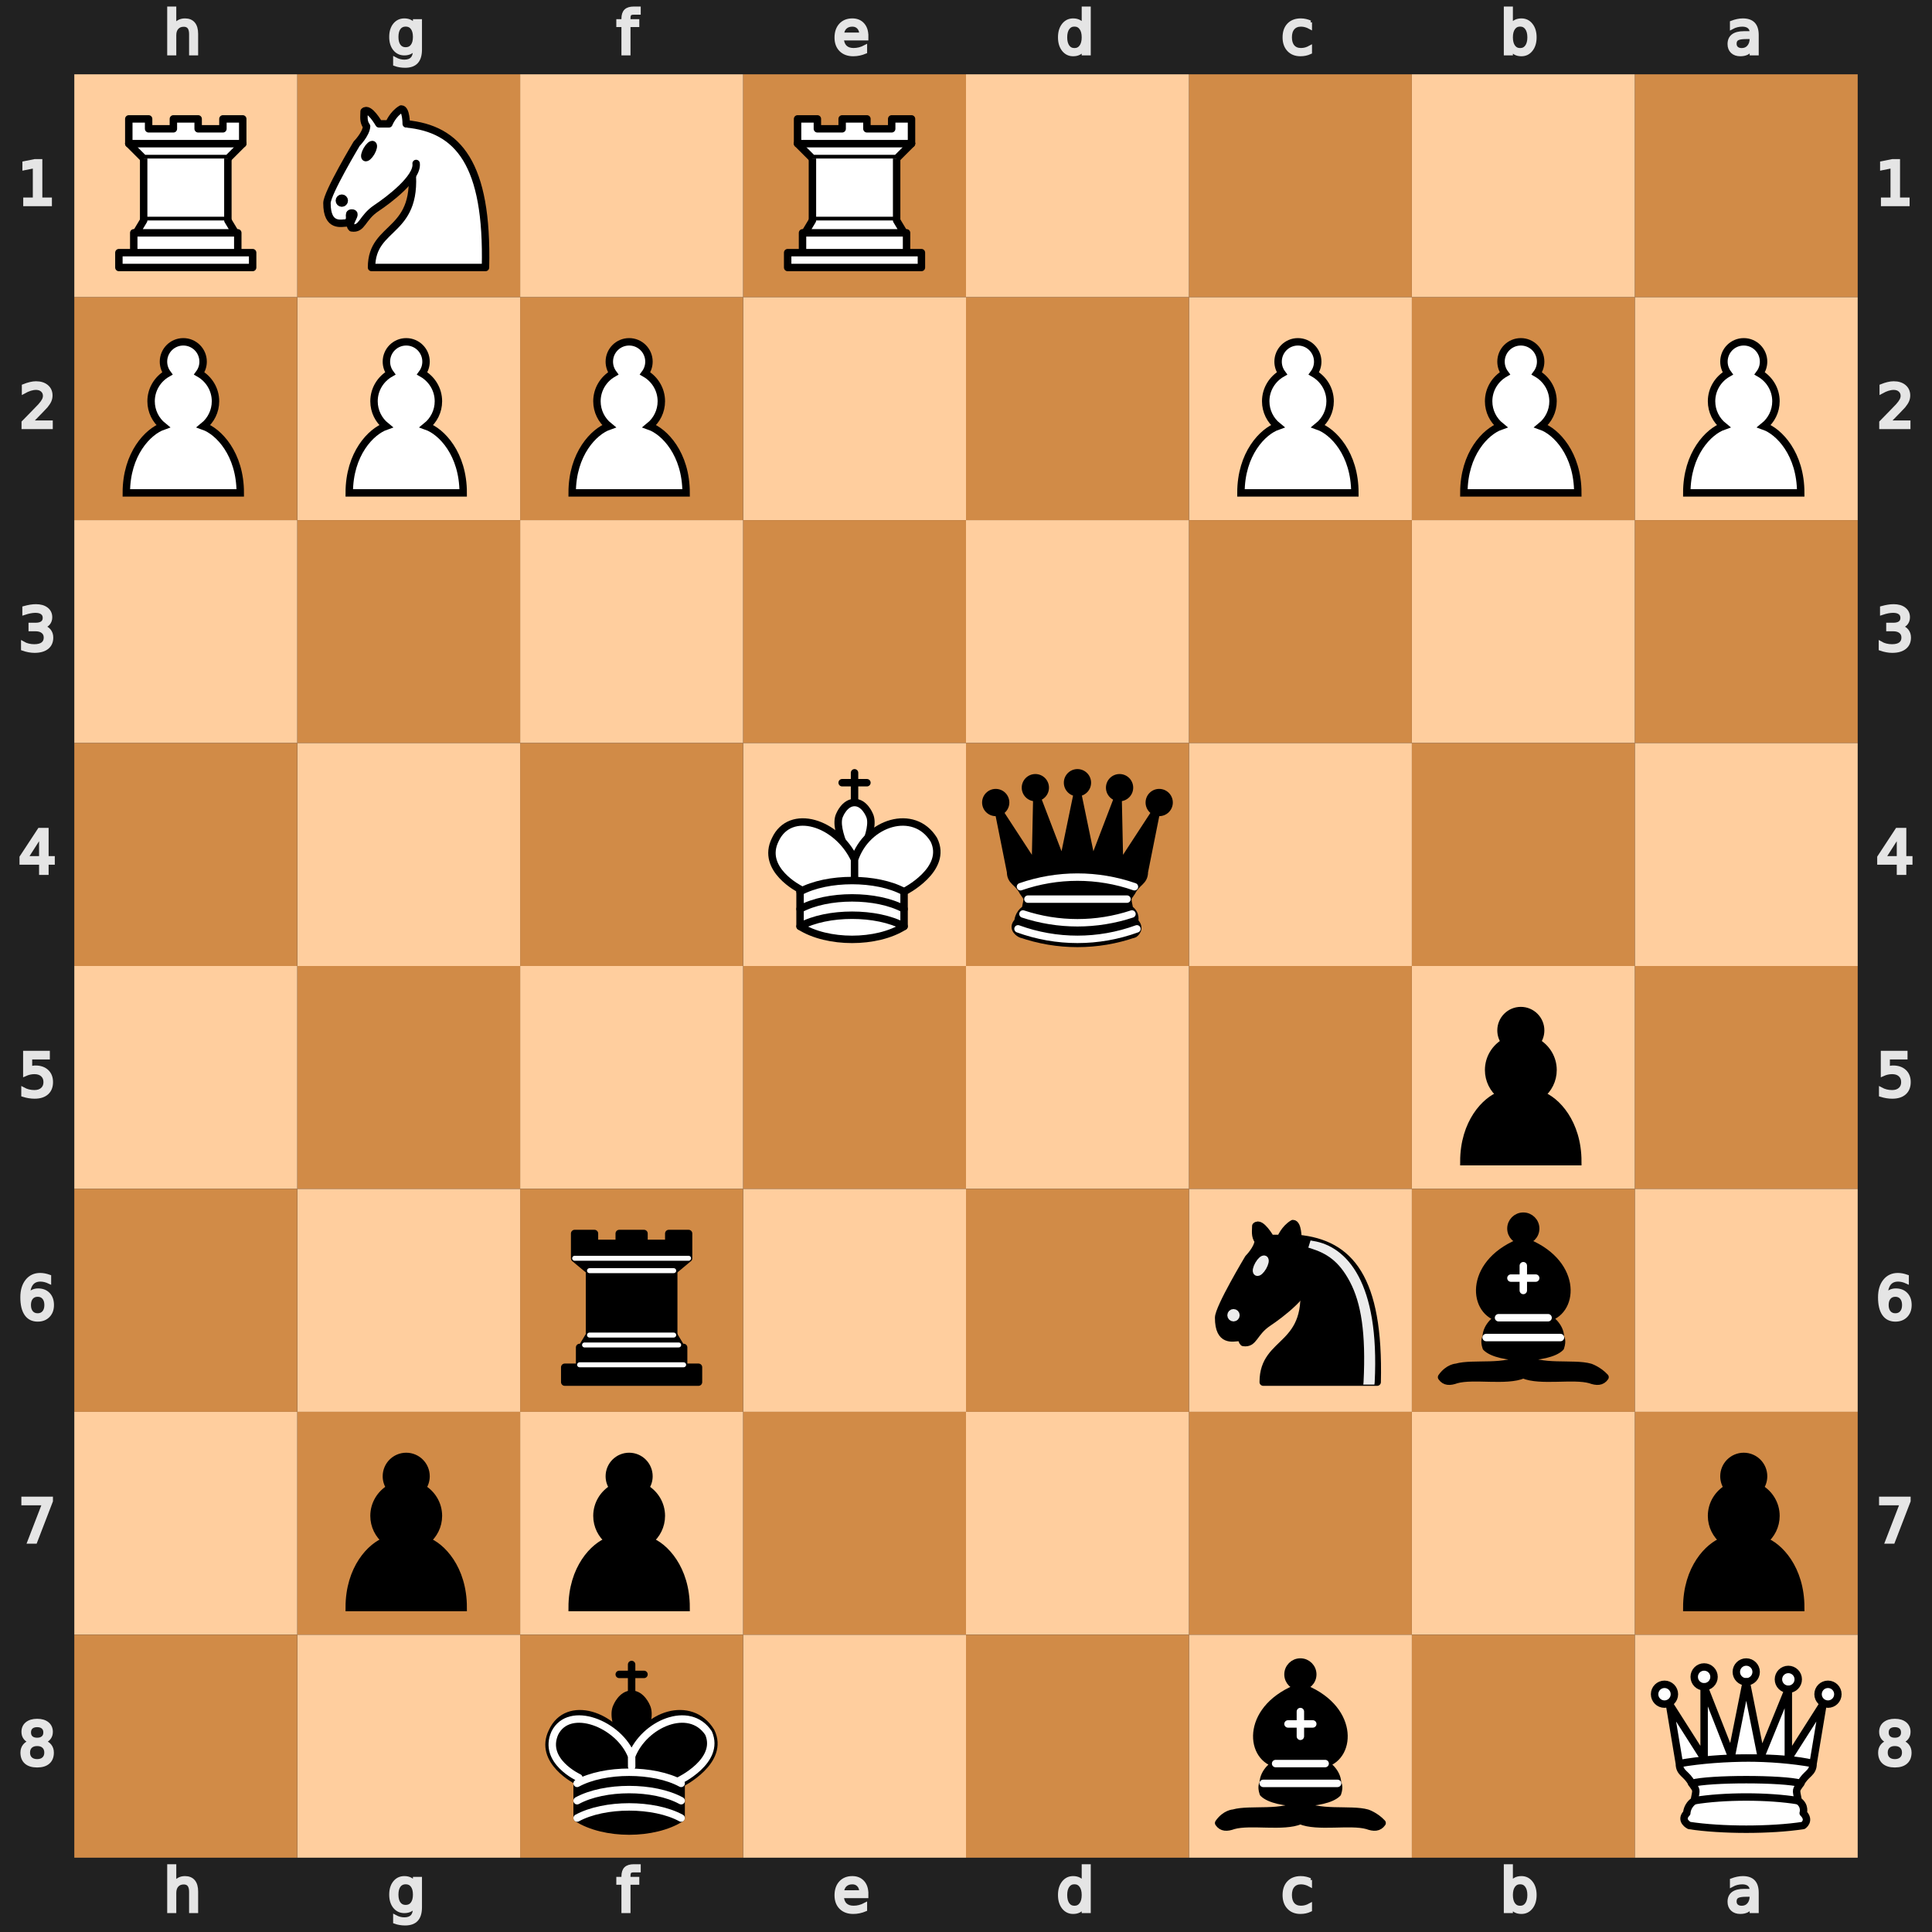
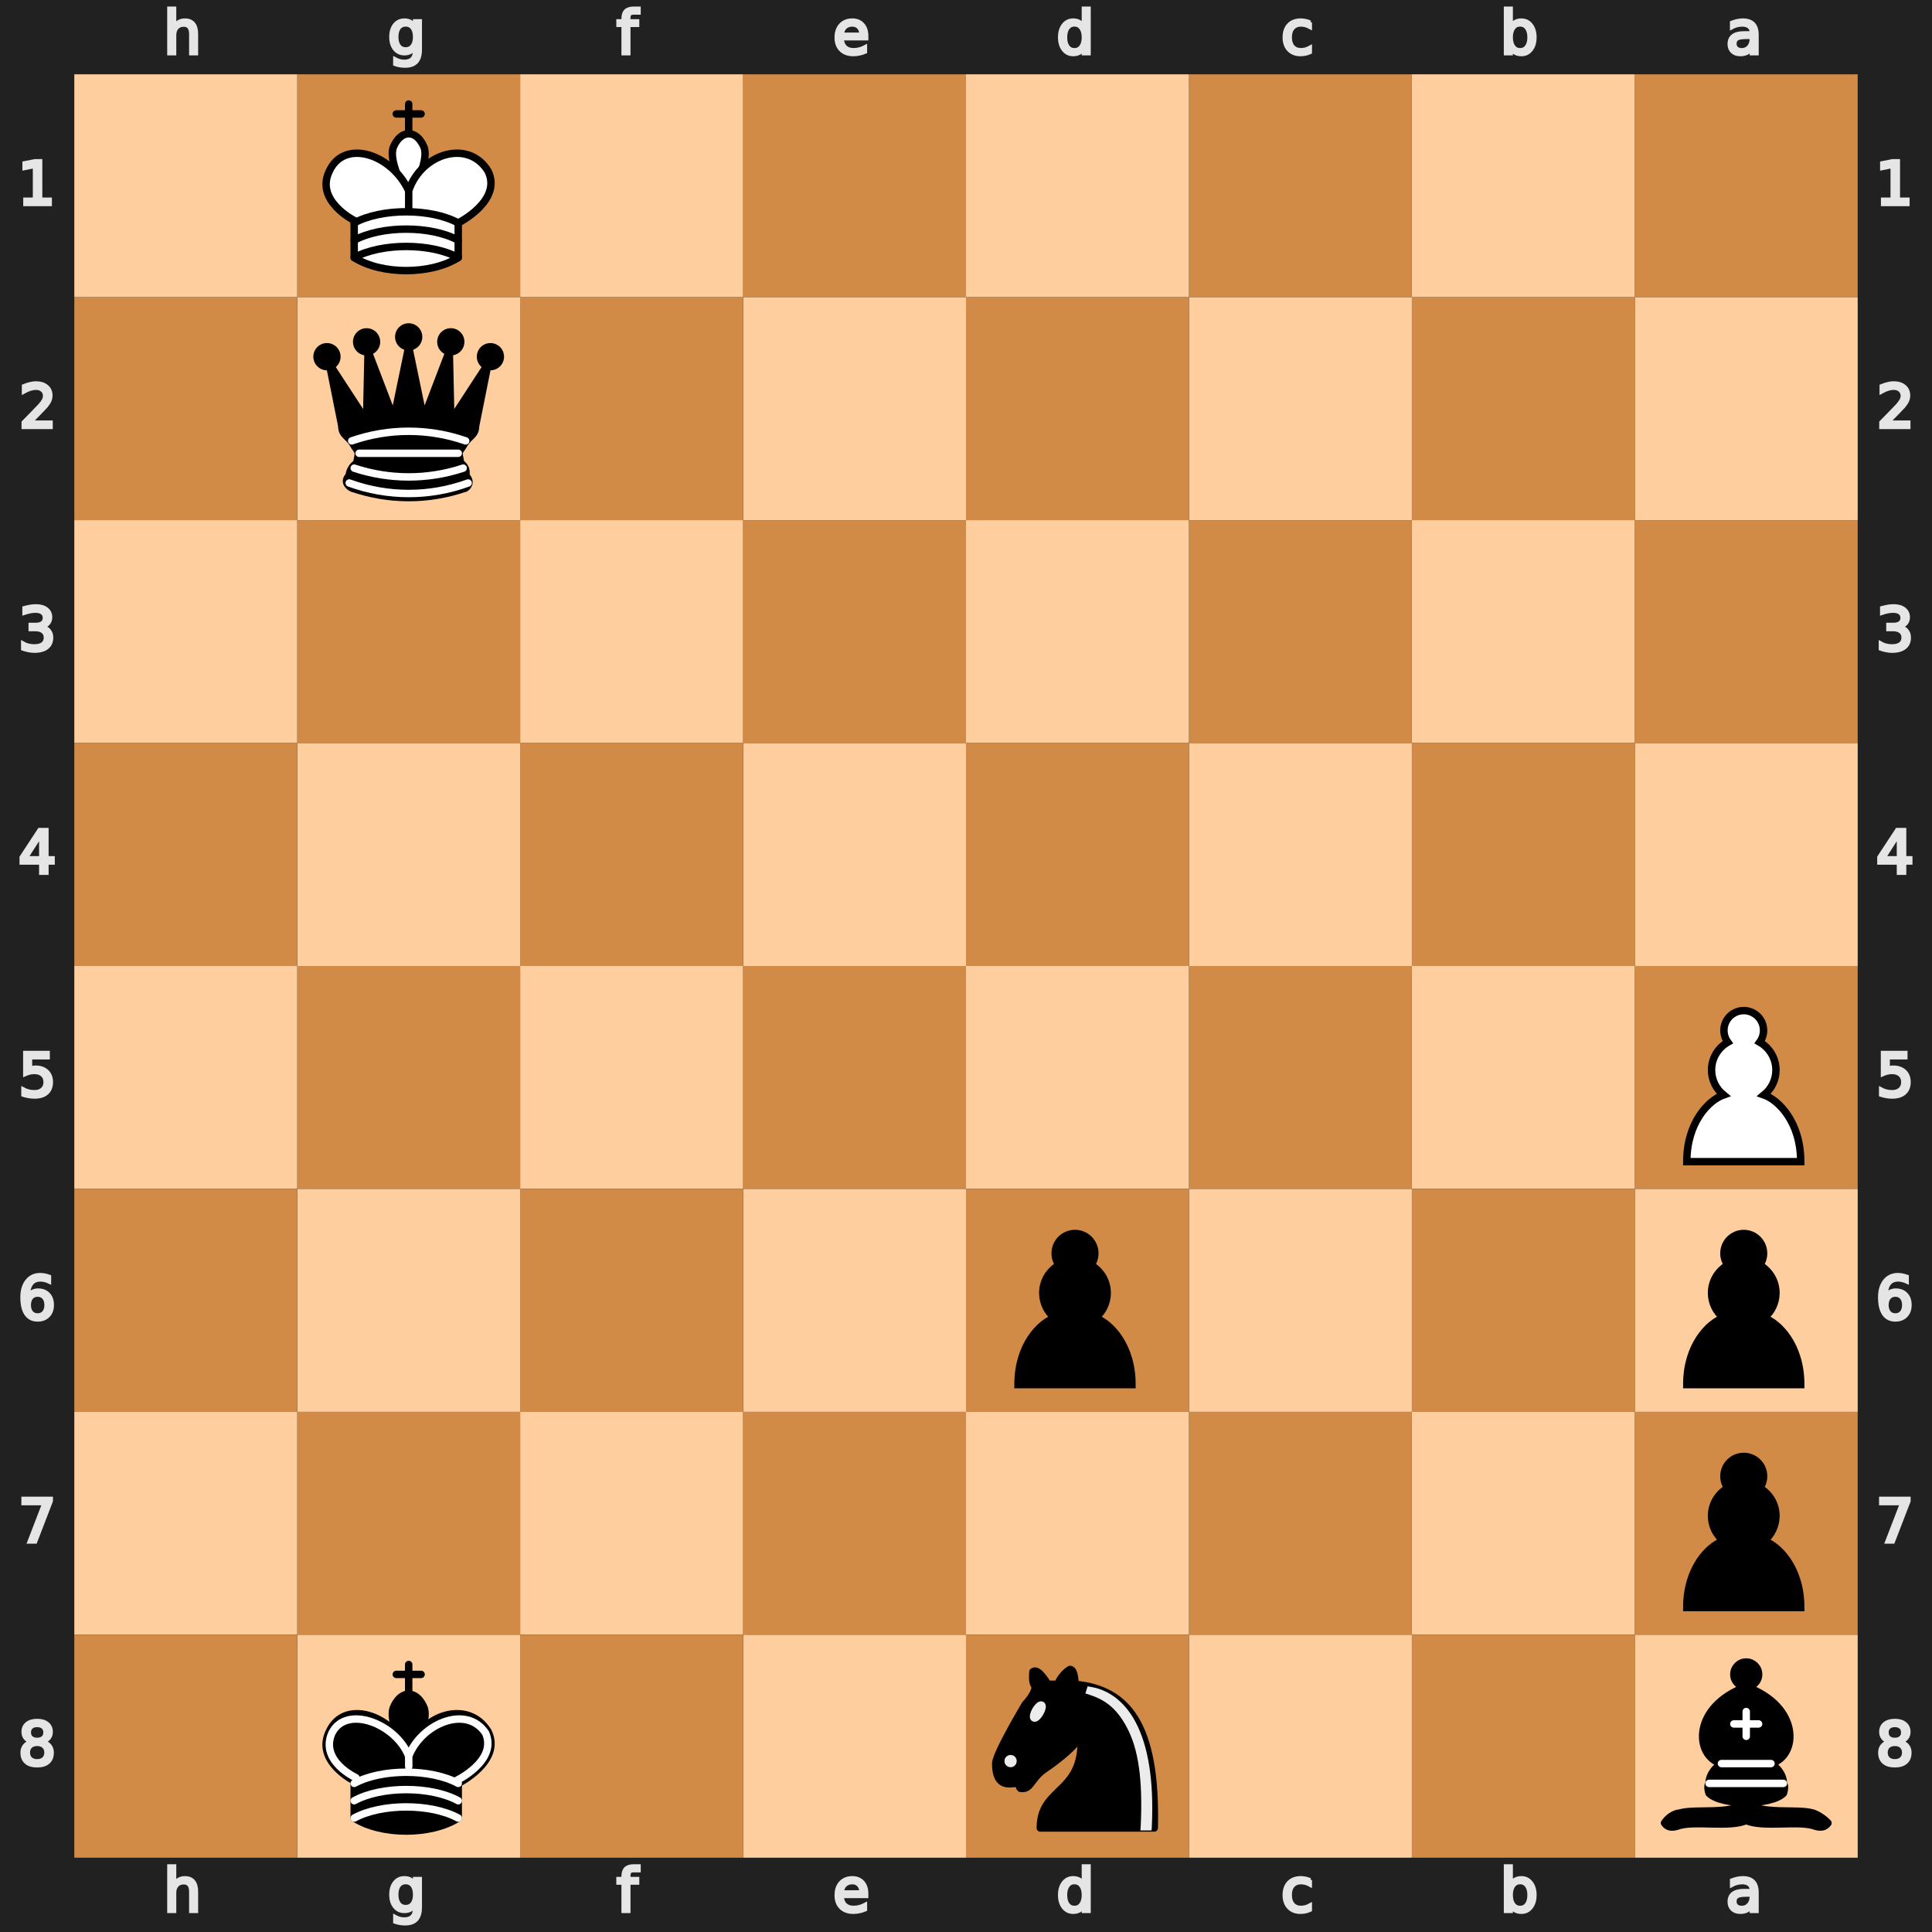
<svg xmlns="http://www.w3.org/2000/svg" xmlns:xlink="http://www.w3.org/1999/xlink" version="1.1" viewBox="0 0 390 390" width="500" height="500">
  <defs>
    <g id="white-pawn" class="white pawn">
      <path d="M22 9c-2.21 0-4 1.79-4 4 0 .89.29 1.71.78 2.38-1.95 1.12-3.28 3.21-3.28 5.62 0 2.03.94 3.84 2.41 5.03-3 1.06-7.41 5.55-7.41 13.47h23c0-7.92-4.41-12.41-7.41-13.47 1.47-1.19 2.41-3 2.41-5.03 0-2.41-1.33-4.5-3.28-5.62.49-.67.78-1.49.78-2.38 0-2.21-1.79-4-4-4z" fill="#fff" stroke="#000" stroke-width="1.5" stroke-linecap="round" />
-     </g>
-     <g id="white-knight" class="white knight" fill="none" fill-rule="evenodd" stroke="#000" stroke-width="1.5" stroke-linecap="round" stroke-linejoin="round">
-       <path d="M 22,10 C 32.5,11 38.5,18 38,39 L 15,39 C 15,30 25,32.5 23,18" style="fill:#ffffff; stroke:#000000;" />
-       <path d="M 24,18 C 24.38,20.91 18.45,25.37 16,27 C 13,29 13.18,31.34 11,31 C 9.958,30.06 12.41,27.96 11,28 C 10,28 11.19,29.23 10,30 C 9,30 5.997,31 6,26 C 6,24 12,14 12,14 C 12,14 13.89,12.1 14,10.5 C 13.27,9.506 13.5,8.5 13.5,7.5 C 14.5,6.5 16.5,10 16.5,10 L 18.5,10 C 18.5,10 19.28,8.008 21,7 C 22,7 22,10 22,10" style="fill:#ffffff; stroke:#000000;" />
-       <path d="M 9.5 25.5 A 0.5 0.5 0 1 1 8.5,25.5 A 0.5 0.5 0 1 1 9.5 25.5 z" style="fill:#000000; stroke:#000000;" />
-       <path d="M 15 15.5 A 0.5 1.5 0 1 1 14,15.5 A 0.5 1.5 0 1 1 15 15.5 z" transform="matrix(0.866,0.5,-0.5,0.866,9.693,-5.173)" style="fill:#000000; stroke:#000000;" />
-     </g>
-     <g id="white-rook" class="white rook" fill="#fff" fill-rule="evenodd" stroke="#000" stroke-width="1.5" stroke-linecap="round" stroke-linejoin="round">
-       <path d="M9 39h27v-3H9v3zM12 36v-4h21v4H12zM11 14V9h4v2h5V9h5v2h5V9h4v5" stroke-linecap="butt" />
-       <path d="M34 14l-3 3H14l-3-3" />
-       <path d="M31 17v12.5H14V17" stroke-linecap="butt" stroke-linejoin="miter" />
-       <path d="M31 29.5l1.5 2.5h-20l1.5-2.5" />
-       <path d="M11 14h23" fill="none" stroke-linejoin="miter" />
-     </g>
-     <g id="white-queen" class="white queen" fill="#fff" fill-rule="evenodd" stroke="#000" stroke-width="1.5" stroke-linecap="round" stroke-linejoin="round">
-       <path d="M8 12a2 2 0 1 1-4 0 2 2 0 1 1 4 0zM24.5 7.5a2 2 0 1 1-4 0 2 2 0 1 1 4 0zM41 12a2 2 0 1 1-4 0 2 2 0 1 1 4 0zM16 8.5a2 2 0 1 1-4 0 2 2 0 1 1 4 0zM33 9a2 2 0 1 1-4 0 2 2 0 1 1 4 0z" />
-       <path d="M9 26c8.5-1.5 21-1.5 27 0l2-12-7 11V11l-5.5 13.5-3-15-3 15-5.5-14V25L7 14l2 12zM9 26c0 2 1.5 2 2.5 4 1 1.5 1 1 .5 3.5-1.5 1-1.5 2.5-1.5 2.5-1.5 1.5.5 2.5.5 2.5 6.5 1 16.5 1 23 0 0 0 1.5-1 0-2.5 0 0 .5-1.5-1-2.5-.5-2.5-.5-2 .5-3.5 1-2 2.5-2 2.5-4-8.5-1.5-18.5-1.5-27 0z" stroke-linecap="butt" />
-       <path d="M11.5 30c3.5-1 18.5-1 22 0M12 33.5c6-1 15-1 21 0" fill="none" />
    </g>
    <g id="white-king" class="white king" fill="none" fill-rule="evenodd" stroke="#000" stroke-width="1.5" stroke-linecap="round" stroke-linejoin="round">
      <path d="M22.5 11.63V6M20 8h5" stroke-linejoin="miter" />
      <path d="M22.5 25s4.5-7.5 3-10.5c0 0-1-2.5-3-2.5s-3 2.5-3 2.5c-1.5 3 3 10.5 3 10.5" fill="#fff" stroke-linecap="butt" stroke-linejoin="miter" />
      <path d="M11.5 37c5.5 3.5 15.5 3.5 21 0v-7s9-4.5 6-10.5c-4-6.5-13.5-3.5-16 4V27v-3.5c-3.5-7.5-13-10.5-16-4-3 6 5 10 5 10V37z" fill="#fff" />
      <path d="M11.5 30c5.5-3 15.5-3 21 0m-21 3.5c5.5-3 15.5-3 21 0m-21 3.5c5.5-3 15.5-3 21 0" />
    </g>
    <g id="black-pawn" class="black pawn">
      <path d="M22 9c-2.21 0-4 1.79-4 4 0 .89.29 1.71.78 2.38-1.95 1.12-3.28 3.21-3.28 5.62 0 2.03.94 3.84 2.41 5.03-3 1.06-7.41 5.55-7.41 13.47h23c0-7.92-4.41-12.41-7.41-13.47 1.47-1.19 2.41-3 2.41-5.03 0-2.41-1.33-4.5-3.28-5.62.49-.67.78-1.49.78-2.38 0-2.21-1.79-4-4-4z" stroke="#000" stroke-width="1.5" stroke-linecap="round" />
    </g>
    <g id="black-knight" class="black knight" fill="none" fill-rule="evenodd" stroke="#000" stroke-width="1.5" stroke-linecap="round" stroke-linejoin="round">
      <path d="M 22,10 C 32.5,11 38.5,18 38,39 L 15,39 C 15,30 25,32.5 23,18" style="fill:#000000; stroke:#000000;" />
      <path d="M 24,18 C 24.38,20.91 18.45,25.37 16,27 C 13,29 13.18,31.34 11,31 C 9.958,30.06 12.41,27.96 11,28 C 10,28 11.19,29.23 10,30 C 9,30 5.997,31 6,26 C 6,24 12,14 12,14 C 12,14 13.89,12.1 14,10.5 C 13.27,9.506 13.5,8.5 13.5,7.5 C 14.5,6.5 16.5,10 16.5,10 L 18.5,10 C 18.5,10 19.28,8.008 21,7 C 22,7 22,10 22,10" style="fill:#000000; stroke:#000000;" />
      <path d="M 9.5 25.5 A 0.5 0.5 0 1 1 8.5,25.5 A 0.5 0.5 0 1 1 9.5 25.5 z" style="fill:#ececec; stroke:#ececec;" />
      <path d="M 15 15.5 A 0.5 1.5 0 1 1 14,15.5 A 0.5 1.5 0 1 1 15 15.5 z" transform="matrix(0.866,0.5,-0.5,0.866,9.693,-5.173)" style="fill:#ececec; stroke:#ececec;" />
      <path d="M 24.55,10.4 L 24.1,11.85 L 24.6,12 C 27.75,13 30.25,14.49 32.5,18.75 C 34.75,23.01 35.75,29.06 35.25,39 L 35.2,39.5 L 37.45,39.5 L 37.5,39 C 38,28.94 36.62,22.15 34.25,17.66 C 31.88,13.17 28.46,11.02 25.06,10.5 L 24.55,10.4 z " style="fill:#ececec; stroke:none;" />
    </g>
    <g id="black-bishop" class="black bishop" fill="none" fill-rule="evenodd" stroke="#000" stroke-width="1.5" stroke-linecap="round" stroke-linejoin="round">
      <path d="M9 36c3.39-.97 10.11.43 13.5-2 3.39 2.43 10.11 1.03 13.5 2 0 0 1.65.54 3 2-.68.97-1.65.99-3 .5-3.39-.97-10.11.46-13.5-1-3.39 1.46-10.11.03-13.5 1-1.354.49-2.323.47-3-.5 1.354-1.94 3-2 3-2zm6-4c2.5 2.5 12.5 2.5 15 0 .5-1.5 0-2 0-2 0-2.5-2.5-4-2.5-4 5.5-1.5 6-11.5-5-15.5-11 4-10.5 14-5 15.5 0 0-2.5 1.5-2.5 4 0 0-.5.5 0 2zM25 8a2.5 2.5 0 1 1-5 0 2.5 2.5 0 1 1 5 0z" fill="#000" stroke-linecap="butt" />
      <path d="M17.5 26h10M15 30h15m-7.5-14.5v5M20 18h5" stroke="#fff" stroke-linejoin="miter" />
-     </g>
-     <g id="black-rook" class="black rook" fill="#000" fill-rule="evenodd" stroke="#000" stroke-width="1.5" stroke-linecap="round" stroke-linejoin="round">
-       <path d="M9 39h27v-3H9v3zM12.5 32l1.5-2.5h17l1.5 2.5h-20zM12 36v-4h21v4H12z" stroke-linecap="butt" />
-       <path d="M14 29.5v-13h17v13H14z" stroke-linecap="butt" stroke-linejoin="miter" />
-       <path d="M14 16.5L11 14h23l-3 2.5H14zM11 14V9h4v2h5V9h5v2h5V9h4v5H11z" stroke-linecap="butt" />
-       <path d="M12 35.5h21M13 31.5h19M14 29.5h17M14 16.5h17M11 14h23" fill="none" stroke="#fff" stroke-width="1" stroke-linejoin="miter" />
    </g>
    <g id="black-queen" class="black queen" fill="#000" fill-rule="evenodd" stroke="#000" stroke-width="1.5" stroke-linecap="round" stroke-linejoin="round">
      <g fill="#000" stroke="none">
        <circle cx="6" cy="12" r="2.75" />
        <circle cx="14" cy="9" r="2.75" />
        <circle cx="22.5" cy="8" r="2.75" />
        <circle cx="31" cy="9" r="2.75" />
        <circle cx="39" cy="12" r="2.75" />
      </g>
      <path d="M9 26c8.5-1.5 21-1.5 27 0l2.5-12.5L31 25l-.3-14.1-5.2 13.6-3-14.5-3 14.5-5.2-13.6L14 25 6.5 13.5 9 26zM9 26c0 2 1.5 2 2.5 4 1 1.5 1 1 .5 3.5-1.5 1-1.5 2.5-1.5 2.5-1.5 1.5.5 2.5.5 2.5 6.5 1 16.5 1 23 0 0 0 1.5-1 0-2.5 0 0 .5-1.5-1-2.5-.5-2.5-.5-2 .5-3.5 1-2 2.5-2 2.5-4-8.5-1.5-18.5-1.5-27 0z" stroke-linecap="butt" />
      <path d="M11 38.5a35 35 1 0 0 23 0" fill="none" stroke-linecap="butt" />
      <path d="M11 29a35 35 1 0 1 23 0M12.5 31.5h20M11.5 34.5a35 35 1 0 0 22 0M10.5 37.5a35 35 1 0 0 24 0" fill="none" stroke="#fff" />
    </g>
    <g id="black-king" class="black king" fill="none" fill-rule="evenodd" stroke="#000" stroke-width="1.5" stroke-linecap="round" stroke-linejoin="round">
      <path d="M22.5 11.63V6" stroke-linejoin="miter" />
      <path d="M22.5 25s4.5-7.5 3-10.5c0 0-1-2.5-3-2.5s-3 2.5-3 2.5c-1.5 3 3 10.5 3 10.5" fill="#000" stroke-linecap="butt" stroke-linejoin="miter" />
      <path d="M11.5 37c5.5 3.5 15.5 3.5 21 0v-7s9-4.5 6-10.5c-4-6.5-13.5-3.5-16 4V27v-3.5c-3.5-7.5-13-10.5-16-4-3 6 5 10 5 10V37z" fill="#000" />
      <path d="M20 8h5" stroke-linejoin="miter" />
      <path d="M32 29.5s8.5-4 6.03-9.65C34.15 14 25 18 22.5 24.5l.01 2.1-.01-2.1C20 18 9.906 14 6.997 19.85c-2.497 5.65 4.853 9 4.853 9M11.5 30c5.5-3 15.5-3 21 0m-21 3.5c5.5-3 15.5-3 21 0m-21 3.5c5.5-3 15.5-3 21 0" stroke="#fff" />
    </g>
  </defs>
  <rect x="0" y="0" width="390" height="390" fill="#212121" />
  <rect x="330" y="15" width="45" height="45" class="square dark a1" stroke="none" fill="#d18b47" />
  <rect x="285" y="15" width="45" height="45" class="square light b1" stroke="none" fill="#ffce9e" />
  <rect x="240" y="15" width="45" height="45" class="square dark c1" stroke="none" fill="#d18b47" />
  <rect x="195" y="15" width="45" height="45" class="square light d1" stroke="none" fill="#ffce9e" />
  <rect x="150" y="15" width="45" height="45" class="square dark e1" stroke="none" fill="#d18b47" />
-   <use xlink:href="#white-rook" transform="translate(150, 15)" />
  <rect x="105" y="15" width="45" height="45" class="square light f1" stroke="none" fill="#ffce9e" />
  <rect x="60" y="15" width="45" height="45" class="square dark g1" stroke="none" fill="#d18b47" />
-   <use xlink:href="#white-knight" transform="translate(60, 15)" />
+   <use xlink:href="#white-king" transform="translate(60, 15)" />
  <rect x="15" y="15" width="45" height="45" class="square light h1" stroke="none" fill="#ffce9e" />
-   <use xlink:href="#white-rook" transform="translate(15, 15)" />
  <rect x="330" y="60" width="45" height="45" class="square light a2" stroke="none" fill="#ffce9e" />
-   <use xlink:href="#white-pawn" transform="translate(330, 60)" />
  <rect x="285" y="60" width="45" height="45" class="square dark b2" stroke="none" fill="#d18b47" />
-   <use xlink:href="#white-pawn" transform="translate(285, 60)" />
  <rect x="240" y="60" width="45" height="45" class="square light c2" stroke="none" fill="#ffce9e" />
-   <use xlink:href="#white-pawn" transform="translate(240, 60)" />
  <rect x="195" y="60" width="45" height="45" class="square dark d2" stroke="none" fill="#d18b47" />
  <rect x="150" y="60" width="45" height="45" class="square light e2" stroke="none" fill="#ffce9e" />
  <rect x="105" y="60" width="45" height="45" class="square dark f2" stroke="none" fill="#d18b47" />
-   <use xlink:href="#white-pawn" transform="translate(105, 60)" />
  <rect x="60" y="60" width="45" height="45" class="square light g2" stroke="none" fill="#ffce9e" />
-   <use xlink:href="#white-pawn" transform="translate(60, 60)" />
+   <use xlink:href="#black-queen" transform="translate(60, 60)" />
  <rect x="15" y="60" width="45" height="45" class="square dark h2" stroke="none" fill="#d18b47" />
-   <use xlink:href="#white-pawn" transform="translate(15, 60)" />
  <rect x="330" y="105" width="45" height="45" class="square dark a3" stroke="none" fill="#d18b47" />
  <rect x="285" y="105" width="45" height="45" class="square light b3" stroke="none" fill="#ffce9e" />
  <rect x="240" y="105" width="45" height="45" class="square dark c3" stroke="none" fill="#d18b47" />
  <rect x="195" y="105" width="45" height="45" class="square light d3" stroke="none" fill="#ffce9e" />
  <rect x="150" y="105" width="45" height="45" class="square dark e3" stroke="none" fill="#d18b47" />
  <rect x="105" y="105" width="45" height="45" class="square light f3" stroke="none" fill="#ffce9e" />
  <rect x="60" y="105" width="45" height="45" class="square dark g3" stroke="none" fill="#d18b47" />
  <rect x="15" y="105" width="45" height="45" class="square light h3" stroke="none" fill="#ffce9e" />
  <rect x="330" y="150" width="45" height="45" class="square light a4" stroke="none" fill="#ffce9e" />
  <rect x="285" y="150" width="45" height="45" class="square dark b4" stroke="none" fill="#d18b47" />
  <rect x="240" y="150" width="45" height="45" class="square light c4" stroke="none" fill="#ffce9e" />
  <rect x="195" y="150" width="45" height="45" class="square dark d4" stroke="none" fill="#d18b47" />
-   <use xlink:href="#black-queen" transform="translate(195, 150)" />
  <rect x="150" y="150" width="45" height="45" class="square light e4" stroke="none" fill="#ffce9e" />
-   <use xlink:href="#white-king" transform="translate(150, 150)" />
  <rect x="105" y="150" width="45" height="45" class="square dark f4" stroke="none" fill="#d18b47" />
  <rect x="60" y="150" width="45" height="45" class="square light g4" stroke="none" fill="#ffce9e" />
  <rect x="15" y="150" width="45" height="45" class="square dark h4" stroke="none" fill="#d18b47" />
  <rect x="330" y="195" width="45" height="45" class="square dark a5" stroke="none" fill="#d18b47" />
+   <use xlink:href="#white-pawn" transform="translate(330, 195)" />
  <rect x="285" y="195" width="45" height="45" class="square light b5" stroke="none" fill="#ffce9e" />
-   <use xlink:href="#black-pawn" transform="translate(285, 195)" />
  <rect x="240" y="195" width="45" height="45" class="square dark c5" stroke="none" fill="#d18b47" />
  <rect x="195" y="195" width="45" height="45" class="square light d5" stroke="none" fill="#ffce9e" />
  <rect x="150" y="195" width="45" height="45" class="square dark e5" stroke="none" fill="#d18b47" />
  <rect x="105" y="195" width="45" height="45" class="square light f5" stroke="none" fill="#ffce9e" />
  <rect x="60" y="195" width="45" height="45" class="square dark g5" stroke="none" fill="#d18b47" />
  <rect x="15" y="195" width="45" height="45" class="square light h5" stroke="none" fill="#ffce9e" />
  <rect x="330" y="240" width="45" height="45" class="square light a6" stroke="none" fill="#ffce9e" />
+   <use xlink:href="#black-pawn" transform="translate(330, 240)" />
  <rect x="285" y="240" width="45" height="45" class="square dark b6" stroke="none" fill="#d18b47" />
-   <use xlink:href="#black-bishop" transform="translate(285, 240)" />
  <rect x="240" y="240" width="45" height="45" class="square light c6" stroke="none" fill="#ffce9e" />
-   <use xlink:href="#black-knight" transform="translate(240, 240)" />
  <rect x="195" y="240" width="45" height="45" class="square dark d6" stroke="none" fill="#d18b47" />
+   <use xlink:href="#black-pawn" transform="translate(195, 240)" />
  <rect x="150" y="240" width="45" height="45" class="square light e6" stroke="none" fill="#ffce9e" />
  <rect x="105" y="240" width="45" height="45" class="square dark f6" stroke="none" fill="#d18b47" />
-   <use xlink:href="#black-rook" transform="translate(105, 240)" />
  <rect x="60" y="240" width="45" height="45" class="square light g6" stroke="none" fill="#ffce9e" />
  <rect x="15" y="240" width="45" height="45" class="square dark h6" stroke="none" fill="#d18b47" />
  <rect x="330" y="285" width="45" height="45" class="square dark a7" stroke="none" fill="#d18b47" />
  <use xlink:href="#black-pawn" transform="translate(330, 285)" />
  <rect x="285" y="285" width="45" height="45" class="square light b7" stroke="none" fill="#ffce9e" />
  <rect x="240" y="285" width="45" height="45" class="square dark c7" stroke="none" fill="#d18b47" />
  <rect x="195" y="285" width="45" height="45" class="square light d7" stroke="none" fill="#ffce9e" />
  <rect x="150" y="285" width="45" height="45" class="square dark e7" stroke="none" fill="#d18b47" />
  <rect x="105" y="285" width="45" height="45" class="square light f7" stroke="none" fill="#ffce9e" />
-   <use xlink:href="#black-pawn" transform="translate(105, 285)" />
  <rect x="60" y="285" width="45" height="45" class="square dark g7" stroke="none" fill="#d18b47" />
-   <use xlink:href="#black-pawn" transform="translate(60, 285)" />
  <rect x="15" y="285" width="45" height="45" class="square light h7" stroke="none" fill="#ffce9e" />
  <rect x="330" y="330" width="45" height="45" class="square light a8" stroke="none" fill="#ffce9e" />
-   <use xlink:href="#white-queen" transform="translate(330, 330)" />
+   <use xlink:href="#black-bishop" transform="translate(330, 330)" />
  <rect x="285" y="330" width="45" height="45" class="square dark b8" stroke="none" fill="#d18b47" />
  <rect x="240" y="330" width="45" height="45" class="square light c8" stroke="none" fill="#ffce9e" />
-   <use xlink:href="#black-bishop" transform="translate(240, 330)" />
  <rect x="195" y="330" width="45" height="45" class="square dark d8" stroke="none" fill="#d18b47" />
+   <use xlink:href="#black-knight" transform="translate(195, 330)" />
  <rect x="150" y="330" width="45" height="45" class="square light e8" stroke="none" fill="#ffce9e" />
  <rect x="105" y="330" width="45" height="45" class="square dark f8" stroke="none" fill="#d18b47" />
-   <use xlink:href="#black-king" transform="translate(105, 330)" />
  <rect x="60" y="330" width="45" height="45" class="square light g8" stroke="none" fill="#ffce9e" />
+   <use xlink:href="#black-king" transform="translate(60, 330)" />
  <rect x="15" y="330" width="45" height="45" class="square dark h8" stroke="none" fill="#d18b47" />
  <g transform="translate(335, 0) scale(0.75, 0.75)" fill="#e5e5e5" stroke="#e5e5e5">
    <path d="M23.328 10.016q-1.742 0-2.414.398-.672.398-.672 1.36 0 .765.5 1.218.508.445 1.375.445 1.196 0 1.914-.843.727-.852.727-2.258v-.32zm2.867-.594v4.992h-1.437v-1.328q-.492.797-1.227 1.18-.734.375-1.797.375-1.343 0-2.14-.75-.79-.758-.79-2.024 0-1.476.985-2.226.992-.75 2.953-.75h2.016V8.75q0-.992-.656-1.531-.649-.547-1.829-.547-.75 0-1.46.18-.711.18-1.368.539V6.062q.79-.304 1.532-.453.742-.156 1.445-.156 1.898 0 2.836.984.937.985.937 2.985z" />
  </g>
  <g transform="translate(335, 375) scale(0.75, 0.75)" fill="#e5e5e5" stroke="#e5e5e5">
    <path d="M23.328 10.016q-1.742 0-2.414.398-.672.398-.672 1.36 0 .765.5 1.218.508.445 1.375.445 1.196 0 1.914-.843.727-.852.727-2.258v-.32zm2.867-.594v4.992h-1.437v-1.328q-.492.797-1.227 1.18-.734.375-1.797.375-1.343 0-2.14-.75-.79-.758-.79-2.024 0-1.476.985-2.226.992-.75 2.953-.75h2.016V8.75q0-.992-.656-1.531-.649-.547-1.829-.547-.75 0-1.46.18-.711.18-1.368.539V6.062q.79-.304 1.532-.453.742-.156 1.445-.156 1.898 0 2.836.984.937.985.937 2.985z" />
  </g>
  <g transform="translate(290, 0) scale(0.75, 0.75)" fill="#e5e5e5" stroke="#e5e5e5">
    <path d="M24.922 10.047q0-1.586-.656-2.485-.649-.906-1.79-.906-1.14 0-1.796.906-.649.899-.649 2.485 0 1.586.649 2.492.656.898 1.797.898 1.14 0 1.789-.898.656-.906.656-2.492zm-4.89-3.055q.452-.781 1.14-1.156.695-.383 1.656-.383 1.594 0 2.586 1.266 1 1.265 1 3.328 0 2.062-1 3.328-.992 1.266-2.586 1.266-.96 0-1.656-.375-.688-.383-1.14-1.164v1.312h-1.446V2.258h1.445z" />
  </g>
  <g transform="translate(290, 375) scale(0.75, 0.75)" fill="#e5e5e5" stroke="#e5e5e5">
    <path d="M24.922 10.047q0-1.586-.656-2.485-.649-.906-1.79-.906-1.14 0-1.796.906-.649.899-.649 2.485 0 1.586.649 2.492.656.898 1.797.898 1.14 0 1.789-.898.656-.906.656-2.492zm-4.89-3.055q.452-.781 1.14-1.156.695-.383 1.656-.383 1.594 0 2.586 1.266 1 1.265 1 3.328 0 2.062-1 3.328-.992 1.266-2.586 1.266-.96 0-1.656-.375-.688-.383-1.14-1.164v1.312h-1.446V2.258h1.445z" />
  </g>
  <g transform="translate(245, 0) scale(0.75, 0.75)" fill="#e5e5e5" stroke="#e5e5e5">
    <path d="M25.96 6v1.344q-.608-.336-1.226-.5-.609-.172-1.234-.172-1.398 0-2.172.89-.773.883-.773 2.485 0 1.601.773 2.492.774.883 2.172.883.625 0 1.234-.164.618-.172 1.227-.508v1.328q-.602.281-1.25.422-.64.14-1.367.14-1.977 0-3.14-1.242-1.165-1.242-1.165-3.351 0-2.14 1.172-3.367 1.18-1.227 3.227-1.227.664 0 1.296.14.633.134 1.227.407z" />
  </g>
  <g transform="translate(245, 375) scale(0.75, 0.75)" fill="#e5e5e5" stroke="#e5e5e5">
    <path d="M25.96 6v1.344q-.608-.336-1.226-.5-.609-.172-1.234-.172-1.398 0-2.172.89-.773.883-.773 2.485 0 1.601.773 2.492.774.883 2.172.883.625 0 1.234-.164.618-.172 1.227-.508v1.328q-.602.281-1.25.422-.64.14-1.367.14-1.977 0-3.14-1.242-1.165-1.242-1.165-3.351 0-2.14 1.172-3.367 1.18-1.227 3.227-1.227.664 0 1.296.14.633.134 1.227.407z" />
  </g>
  <g transform="translate(200, 0) scale(0.75, 0.75)" fill="#e5e5e5" stroke="#e5e5e5">
    <path d="M24.973 6.992V2.258h1.437v12.156h-1.437v-1.312q-.453.78-1.149 1.164-.687.375-1.656.375-1.586 0-2.586-1.266-.992-1.266-.992-3.328 0-2.063.992-3.328 1-1.266 2.586-1.266.969 0 1.656.383.696.375 1.149 1.156zm-4.899 3.055q0 1.586.649 2.492.656.898 1.797.898 1.14 0 1.796-.898.657-.906.657-2.492 0-1.586-.657-2.485-.656-.906-1.796-.906-1.141 0-1.797.906-.649.899-.649 2.485z" />
  </g>
  <g transform="translate(200, 375) scale(0.75, 0.75)" fill="#e5e5e5" stroke="#e5e5e5">
    <path d="M24.973 6.992V2.258h1.437v12.156h-1.437v-1.312q-.453.78-1.149 1.164-.687.375-1.656.375-1.586 0-2.586-1.266-.992-1.266-.992-3.328 0-2.063.992-3.328 1-1.266 2.586-1.266.969 0 1.656.383.696.375 1.149 1.156zm-4.899 3.055q0 1.586.649 2.492.656.898 1.797.898 1.14 0 1.796-.898.657-.906.657-2.492 0-1.586-.657-2.485-.656-.906-1.796-.906-1.141 0-1.797.906-.649.899-.649 2.485z" />
  </g>
  <g transform="translate(155, 0) scale(0.75, 0.75)" fill="#e5e5e5" stroke="#e5e5e5">
    <path d="M26.555 9.68v.703h-6.61q.094 1.484.89 2.265.806.774 2.235.774.828 0 1.602-.203.781-.203 1.547-.61v1.36q-.774.328-1.586.5-.813.172-1.649.172-2.093 0-3.32-1.22-1.219-1.218-1.219-3.296 0-2.148 1.157-3.406 1.164-1.266 3.132-1.266 1.766 0 2.79 1.14 1.03 1.134 1.03 3.087zm-1.438-.422q-.015-1.18-.664-1.883-.64-.703-1.703-.703-1.203 0-1.93.68-.718.68-.828 1.914z" />
  </g>
  <g transform="translate(155, 375) scale(0.75, 0.75)" fill="#e5e5e5" stroke="#e5e5e5">
    <path d="M26.555 9.68v.703h-6.61q.094 1.484.89 2.265.806.774 2.235.774.828 0 1.602-.203.781-.203 1.547-.61v1.36q-.774.328-1.586.5-.813.172-1.649.172-2.093 0-3.32-1.22-1.219-1.218-1.219-3.296 0-2.148 1.157-3.406 1.164-1.266 3.132-1.266 1.766 0 2.79 1.14 1.03 1.134 1.03 3.087zm-1.438-.422q-.015-1.18-.664-1.883-.64-.703-1.703-.703-1.203 0-1.93.68-.718.68-.828 1.914z" />
  </g>
  <g transform="translate(110, 0) scale(0.75, 0.75)" fill="#e5e5e5" stroke="#e5e5e5">
    <path d="M25.285 2.258v1.195H23.91q-.773 0-1.078.313-.297.312-.297 1.125v.773h2.367v1.117h-2.367v7.633H21.09V6.781h-1.375V5.664h1.375v-.61q0-1.46.68-2.124.68-.672 2.156-.672z" />
  </g>
  <g transform="translate(110, 375) scale(0.75, 0.75)" fill="#e5e5e5" stroke="#e5e5e5">
    <path d="M25.285 2.258v1.195H23.91q-.773 0-1.078.313-.297.312-.297 1.125v.773h2.367v1.117h-2.367v7.633H21.09V6.781h-1.375V5.664h1.375v-.61q0-1.46.68-2.124.68-.672 2.156-.672z" />
  </g>
  <g transform="translate(65, 0) scale(0.75, 0.75)" fill="#e5e5e5" stroke="#e5e5e5">
    <path d="M24.973 9.937q0-1.562-.649-2.421-.64-.86-1.804-.86-1.157 0-1.805.86-.64.859-.64 2.421 0 1.555.64 2.415.648.859 1.805.859 1.164 0 1.804-.86.649-.859.649-2.414zm1.437 3.391q0 2.234-.992 3.32-.992 1.094-3.04 1.094-.757 0-1.429-.117-.672-.11-1.304-.344v-1.398q.632.344 1.25.508.617.164 1.257.164 1.414 0 2.118-.743.703-.734.703-2.226v-.711q-.446.773-1.141 1.156-.695.383-1.664.383-1.61 0-2.594-1.227-.984-1.226-.984-3.25 0-2.03.984-3.257.985-1.227 2.594-1.227.969 0 1.664.383t1.14 1.156V5.664h1.438z" />
  </g>
  <g transform="translate(65, 375) scale(0.75, 0.75)" fill="#e5e5e5" stroke="#e5e5e5">
    <path d="M24.973 9.937q0-1.562-.649-2.421-.64-.86-1.804-.86-1.157 0-1.805.86-.64.859-.64 2.421 0 1.555.64 2.415.648.859 1.805.859 1.164 0 1.804-.86.649-.859.649-2.414zm1.437 3.391q0 2.234-.992 3.32-.992 1.094-3.04 1.094-.757 0-1.429-.117-.672-.11-1.304-.344v-1.398q.632.344 1.25.508.617.164 1.257.164 1.414 0 2.118-.743.703-.734.703-2.226v-.711q-.446.773-1.141 1.156-.695.383-1.664.383-1.61 0-2.594-1.227-.984-1.226-.984-3.25 0-2.03.984-3.257.985-1.227 2.594-1.227.969 0 1.664.383t1.14 1.156V5.664h1.438z" />
  </g>
  <g transform="translate(20, 0) scale(0.75, 0.75)" fill="#e5e5e5" stroke="#e5e5e5">
    <path d="M26.164 9.133v5.281h-1.437V9.18q0-1.243-.485-1.86-.484-.617-1.453-.617-1.164 0-1.836.742-.672.742-.672 2.024v4.945h-1.445V2.258h1.445v4.765q.516-.789 1.211-1.18.703-.39 1.617-.39 1.508 0 2.282.938.773.93.773 2.742z" />
  </g>
  <g transform="translate(20, 375) scale(0.75, 0.75)" fill="#e5e5e5" stroke="#e5e5e5">
    <path d="M26.164 9.133v5.281h-1.437V9.18q0-1.243-.485-1.86-.484-.617-1.453-.617-1.164 0-1.836.742-.672.742-.672 2.024v4.945h-1.445V2.258h1.445v4.765q.516-.789 1.211-1.18.703-.39 1.617-.39 1.508 0 2.282.938.773.93.773 2.742z" />
  </g>
  <g transform="translate(0, 20) scale(0.75, 0.75)" fill="#e5e5e5" stroke="#e5e5e5">
    <path d="M6.754 26.996h2.578v-8.898l-2.805.562v-1.437l2.79-.563h1.578v10.336h2.578v1.328h-6.72z" />
  </g>
  <g transform="translate(375, 20) scale(0.75, 0.75)" fill="#e5e5e5" stroke="#e5e5e5">
    <path d="M6.754 26.996h2.578v-8.898l-2.805.562v-1.437l2.79-.563h1.578v10.336h2.578v1.328h-6.72z" />
  </g>
  <g transform="translate(0, 65) scale(0.75, 0.75)" fill="#e5e5e5" stroke="#e5e5e5">
    <path d="M8.195 26.996h5.508v1.328H6.297v-1.328q.898-.93 2.445-2.492 1.555-1.57 1.953-2.024.758-.851 1.055-1.437.305-.594.305-1.164 0-.93-.657-1.516-.648-.586-1.695-.586-.742 0-1.57.258-.82.258-1.758.781v-1.593q.953-.383 1.781-.578.828-.196 1.516-.196 1.812 0 2.89.906 1.079.907 1.079 2.422 0 .72-.274 1.368-.265.64-.976 1.515-.196.227-1.243 1.313-1.046 1.078-2.953 3.023z" />
  </g>
  <g transform="translate(375, 65) scale(0.75, 0.75)" fill="#e5e5e5" stroke="#e5e5e5">
    <path d="M8.195 26.996h5.508v1.328H6.297v-1.328q.898-.93 2.445-2.492 1.555-1.57 1.953-2.024.758-.851 1.055-1.437.305-.594.305-1.164 0-.93-.657-1.516-.648-.586-1.695-.586-.742 0-1.57.258-.82.258-1.758.781v-1.593q.953-.383 1.781-.578.828-.196 1.516-.196 1.812 0 2.89.906 1.079.907 1.079 2.422 0 .72-.274 1.368-.265.64-.976 1.515-.196.227-1.243 1.313-1.046 1.078-2.953 3.023z" />
  </g>
  <g transform="translate(0, 110) scale(0.75, 0.75)" fill="#e5e5e5" stroke="#e5e5e5">
    <path d="M11.434 22.035q1.132.242 1.765 1.008.64.766.64 1.89 0 1.727-1.187 2.672-1.187.946-3.375.946-.734 0-1.515-.149-.774-.14-1.602-.43V26.45q.656.383 1.438.578.78.196 1.632.196 1.485 0 2.258-.586.782-.586.782-1.703 0-1.032-.727-1.61-.719-.586-2.008-.586h-1.36v-1.297h1.423q1.164 0 1.78-.46.618-.47.618-1.344 0-.899-.64-1.375-.633-.485-1.82-.485-.65 0-1.391.141-.743.14-1.633.437V16.95q.898-.25 1.68-.375.788-.125 1.484-.125 1.797 0 2.844.82 1.046.813 1.046 2.204 0 .968-.554 1.64-.555.664-1.578.922z" />
  </g>
  <g transform="translate(375, 110) scale(0.75, 0.75)" fill="#e5e5e5" stroke="#e5e5e5">
    <path d="M11.434 22.035q1.132.242 1.765 1.008.64.766.64 1.89 0 1.727-1.187 2.672-1.187.946-3.375.946-.734 0-1.515-.149-.774-.14-1.602-.43V26.45q.656.383 1.438.578.78.196 1.632.196 1.485 0 2.258-.586.782-.586.782-1.703 0-1.032-.727-1.61-.719-.586-2.008-.586h-1.36v-1.297h1.423q1.164 0 1.78-.46.618-.47.618-1.344 0-.899-.64-1.375-.633-.485-1.82-.485-.65 0-1.391.141-.743.14-1.633.437V16.95q.898-.25 1.68-.375.788-.125 1.484-.125 1.797 0 2.844.82 1.046.813 1.046 2.204 0 .968-.554 1.64-.555.664-1.578.922z" />
  </g>
  <g transform="translate(0, 155) scale(0.75, 0.75)" fill="#e5e5e5" stroke="#e5e5e5">
    <path d="M11.016 18.035L7.03 24.262h3.985zm-.414-1.375h1.984v7.602h1.664v1.312h-1.664v2.75h-1.57v-2.75H5.75v-1.523z" />
  </g>
  <g transform="translate(375, 155) scale(0.75, 0.75)" fill="#e5e5e5" stroke="#e5e5e5">
    <path d="M11.016 18.035L7.03 24.262h3.985zm-.414-1.375h1.984v7.602h1.664v1.312h-1.664v2.75h-1.57v-2.75H5.75v-1.523z" />
  </g>
  <g transform="translate(0, 200) scale(0.75, 0.75)" fill="#e5e5e5" stroke="#e5e5e5">
    <path d="M6.719 16.66h6.195v1.328h-4.75v2.86q.344-.118.688-.172.343-.063.687-.063 1.953 0 3.094 1.07 1.14 1.07 1.14 2.899 0 1.883-1.171 2.93-1.172 1.039-3.305 1.039-.735 0-1.5-.125-.758-.125-1.57-.375v-1.586q.703.383 1.453.57.75.188 1.586.188 1.351 0 2.14-.711.79-.711.79-1.93 0-1.219-.79-1.93-.789-.71-2.14-.71-.633 0-1.266.14-.625.14-1.281.438z" />
  </g>
  <g transform="translate(375, 200) scale(0.75, 0.75)" fill="#e5e5e5" stroke="#e5e5e5">
    <path d="M6.719 16.66h6.195v1.328h-4.75v2.86q.344-.118.688-.172.343-.063.687-.063 1.953 0 3.094 1.07 1.14 1.07 1.14 2.899 0 1.883-1.171 2.93-1.172 1.039-3.305 1.039-.735 0-1.5-.125-.758-.125-1.57-.375v-1.586q.703.383 1.453.57.75.188 1.586.188 1.351 0 2.14-.711.79-.711.79-1.93 0-1.219-.79-1.93-.789-.71-2.14-.71-.633 0-1.266.14-.625.14-1.281.438z" />
  </g>
  <g transform="translate(0, 245) scale(0.75, 0.75)" fill="#e5e5e5" stroke="#e5e5e5">
    <path d="M10.137 21.863q-1.063 0-1.688.727-.617.726-.617 1.992 0 1.258.617 1.992.625.727 1.688.727 1.062 0 1.68-.727.624-.734.624-1.992 0-1.266-.625-1.992-.617-.727-1.68-.727zm3.133-4.945v1.437q-.594-.28-1.204-.43-.601-.148-1.195-.148-1.562 0-2.39 1.055-.82 1.055-.938 3.188.46-.68 1.156-1.04.696-.367 1.531-.367 1.758 0 2.774 1.07 1.023 1.063 1.023 2.899 0 1.797-1.062 2.883-1.063 1.086-2.828 1.086-2.024 0-3.094-1.547-1.07-1.555-1.07-4.5 0-2.766 1.312-4.406 1.313-1.649 3.524-1.649.593 0 1.195.117.61.118 1.266.352z" />
  </g>
  <g transform="translate(375, 245) scale(0.75, 0.75)" fill="#e5e5e5" stroke="#e5e5e5">
    <path d="M10.137 21.863q-1.063 0-1.688.727-.617.726-.617 1.992 0 1.258.617 1.992.625.727 1.688.727 1.062 0 1.68-.727.624-.734.624-1.992 0-1.266-.625-1.992-.617-.727-1.68-.727zm3.133-4.945v1.437q-.594-.28-1.204-.43-.601-.148-1.195-.148-1.562 0-2.39 1.055-.82 1.055-.938 3.188.46-.68 1.156-1.04.696-.367 1.531-.367 1.758 0 2.774 1.07 1.023 1.063 1.023 2.899 0 1.797-1.062 2.883-1.063 1.086-2.828 1.086-2.024 0-3.094-1.547-1.07-1.555-1.07-4.5 0-2.766 1.312-4.406 1.313-1.649 3.524-1.649.593 0 1.195.117.61.118 1.266.352z" />
  </g>
  <g transform="translate(0, 290) scale(0.75, 0.75)" fill="#e5e5e5" stroke="#e5e5e5">
    <path d="M6.25 16.66h7.5v.672L9.516 28.324H7.867l3.985-10.336H6.25z" />
  </g>
  <g transform="translate(375, 290) scale(0.75, 0.75)" fill="#e5e5e5" stroke="#e5e5e5">
    <path d="M6.25 16.66h7.5v.672L9.516 28.324H7.867l3.985-10.336H6.25z" />
  </g>
  <g transform="translate(0, 335) scale(0.75, 0.75)" fill="#e5e5e5" stroke="#e5e5e5">
    <path d="M10 22.785q-1.125 0-1.773.602-.641.601-.641 1.656t.64 1.656q.649.602 1.774.602t1.773-.602q.649-.61.649-1.656 0-1.055-.649-1.656-.64-.602-1.773-.602zm-1.578-.672q-1.016-.25-1.586-.945-.563-.695-.563-1.695 0-1.399.993-2.211 1-.813 2.734-.813 1.742 0 2.734.813.993.812.993 2.21 0 1-.57 1.696-.563.695-1.571.945 1.14.266 1.773 1.04.641.773.641 1.89 0 1.695-1.04 2.602-1.03.906-2.96.906t-2.969-.906Q6 26.738 6 25.043q0-1.117.64-1.89.641-.774 1.782-1.04zm-.578-2.492q0 .906.562 1.414.57.508 1.594.508 1.016 0 1.586-.508.578-.508.578-1.414 0-.906-.578-1.414-.57-.508-1.586-.508-1.023 0-1.594.508-.562.508-.562 1.414z" />
  </g>
  <g transform="translate(375, 335) scale(0.75, 0.75)" fill="#e5e5e5" stroke="#e5e5e5">
    <path d="M10 22.785q-1.125 0-1.773.602-.641.601-.641 1.656t.64 1.656q.649.602 1.774.602t1.773-.602q.649-.61.649-1.656 0-1.055-.649-1.656-.64-.602-1.773-.602zm-1.578-.672q-1.016-.25-1.586-.945-.563-.695-.563-1.695 0-1.399.993-2.211 1-.813 2.734-.813 1.742 0 2.734.813.993.812.993 2.21 0 1-.57 1.696-.563.695-1.571.945 1.14.266 1.773 1.04.641.773.641 1.89 0 1.695-1.04 2.602-1.03.906-2.96.906t-2.969-.906Q6 26.738 6 25.043q0-1.117.64-1.89.641-.774 1.782-1.04zm-.578-2.492q0 .906.562 1.414.57.508 1.594.508 1.016 0 1.586-.508.578-.508.578-1.414 0-.906-.578-1.414-.57-.508-1.586-.508-1.023 0-1.594.508-.562.508-.562 1.414z" />
  </g>
</svg>
